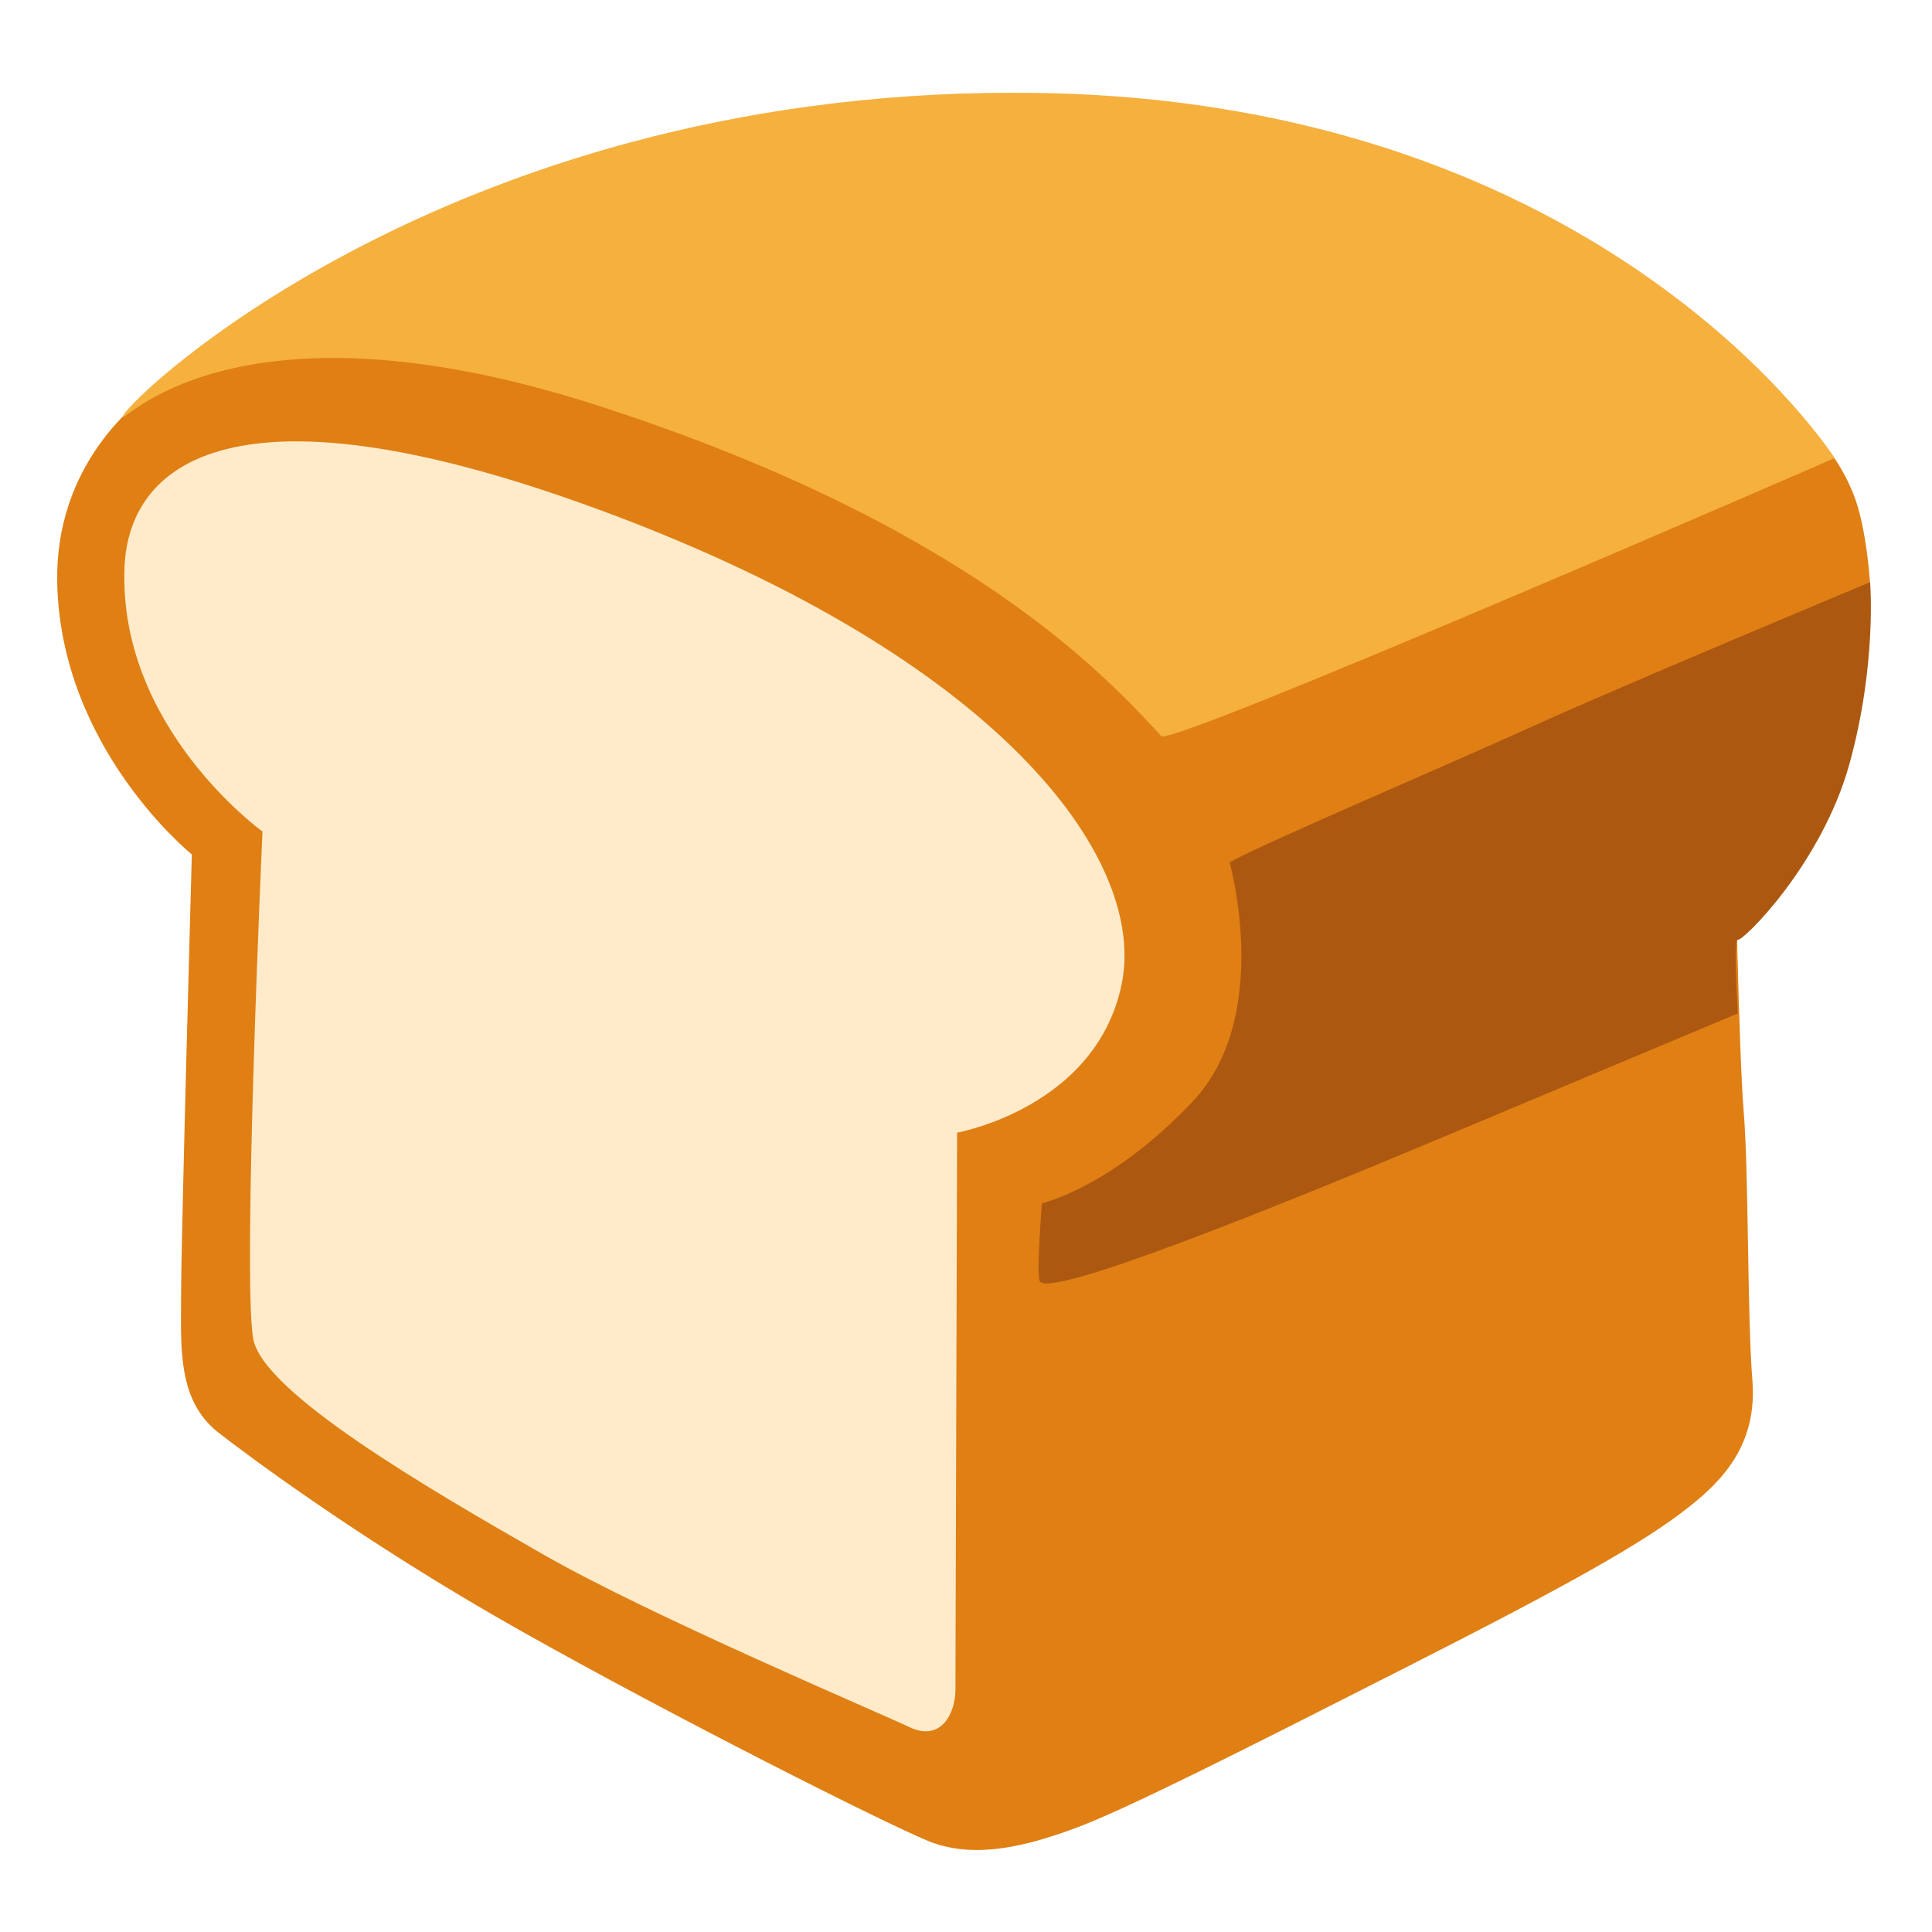
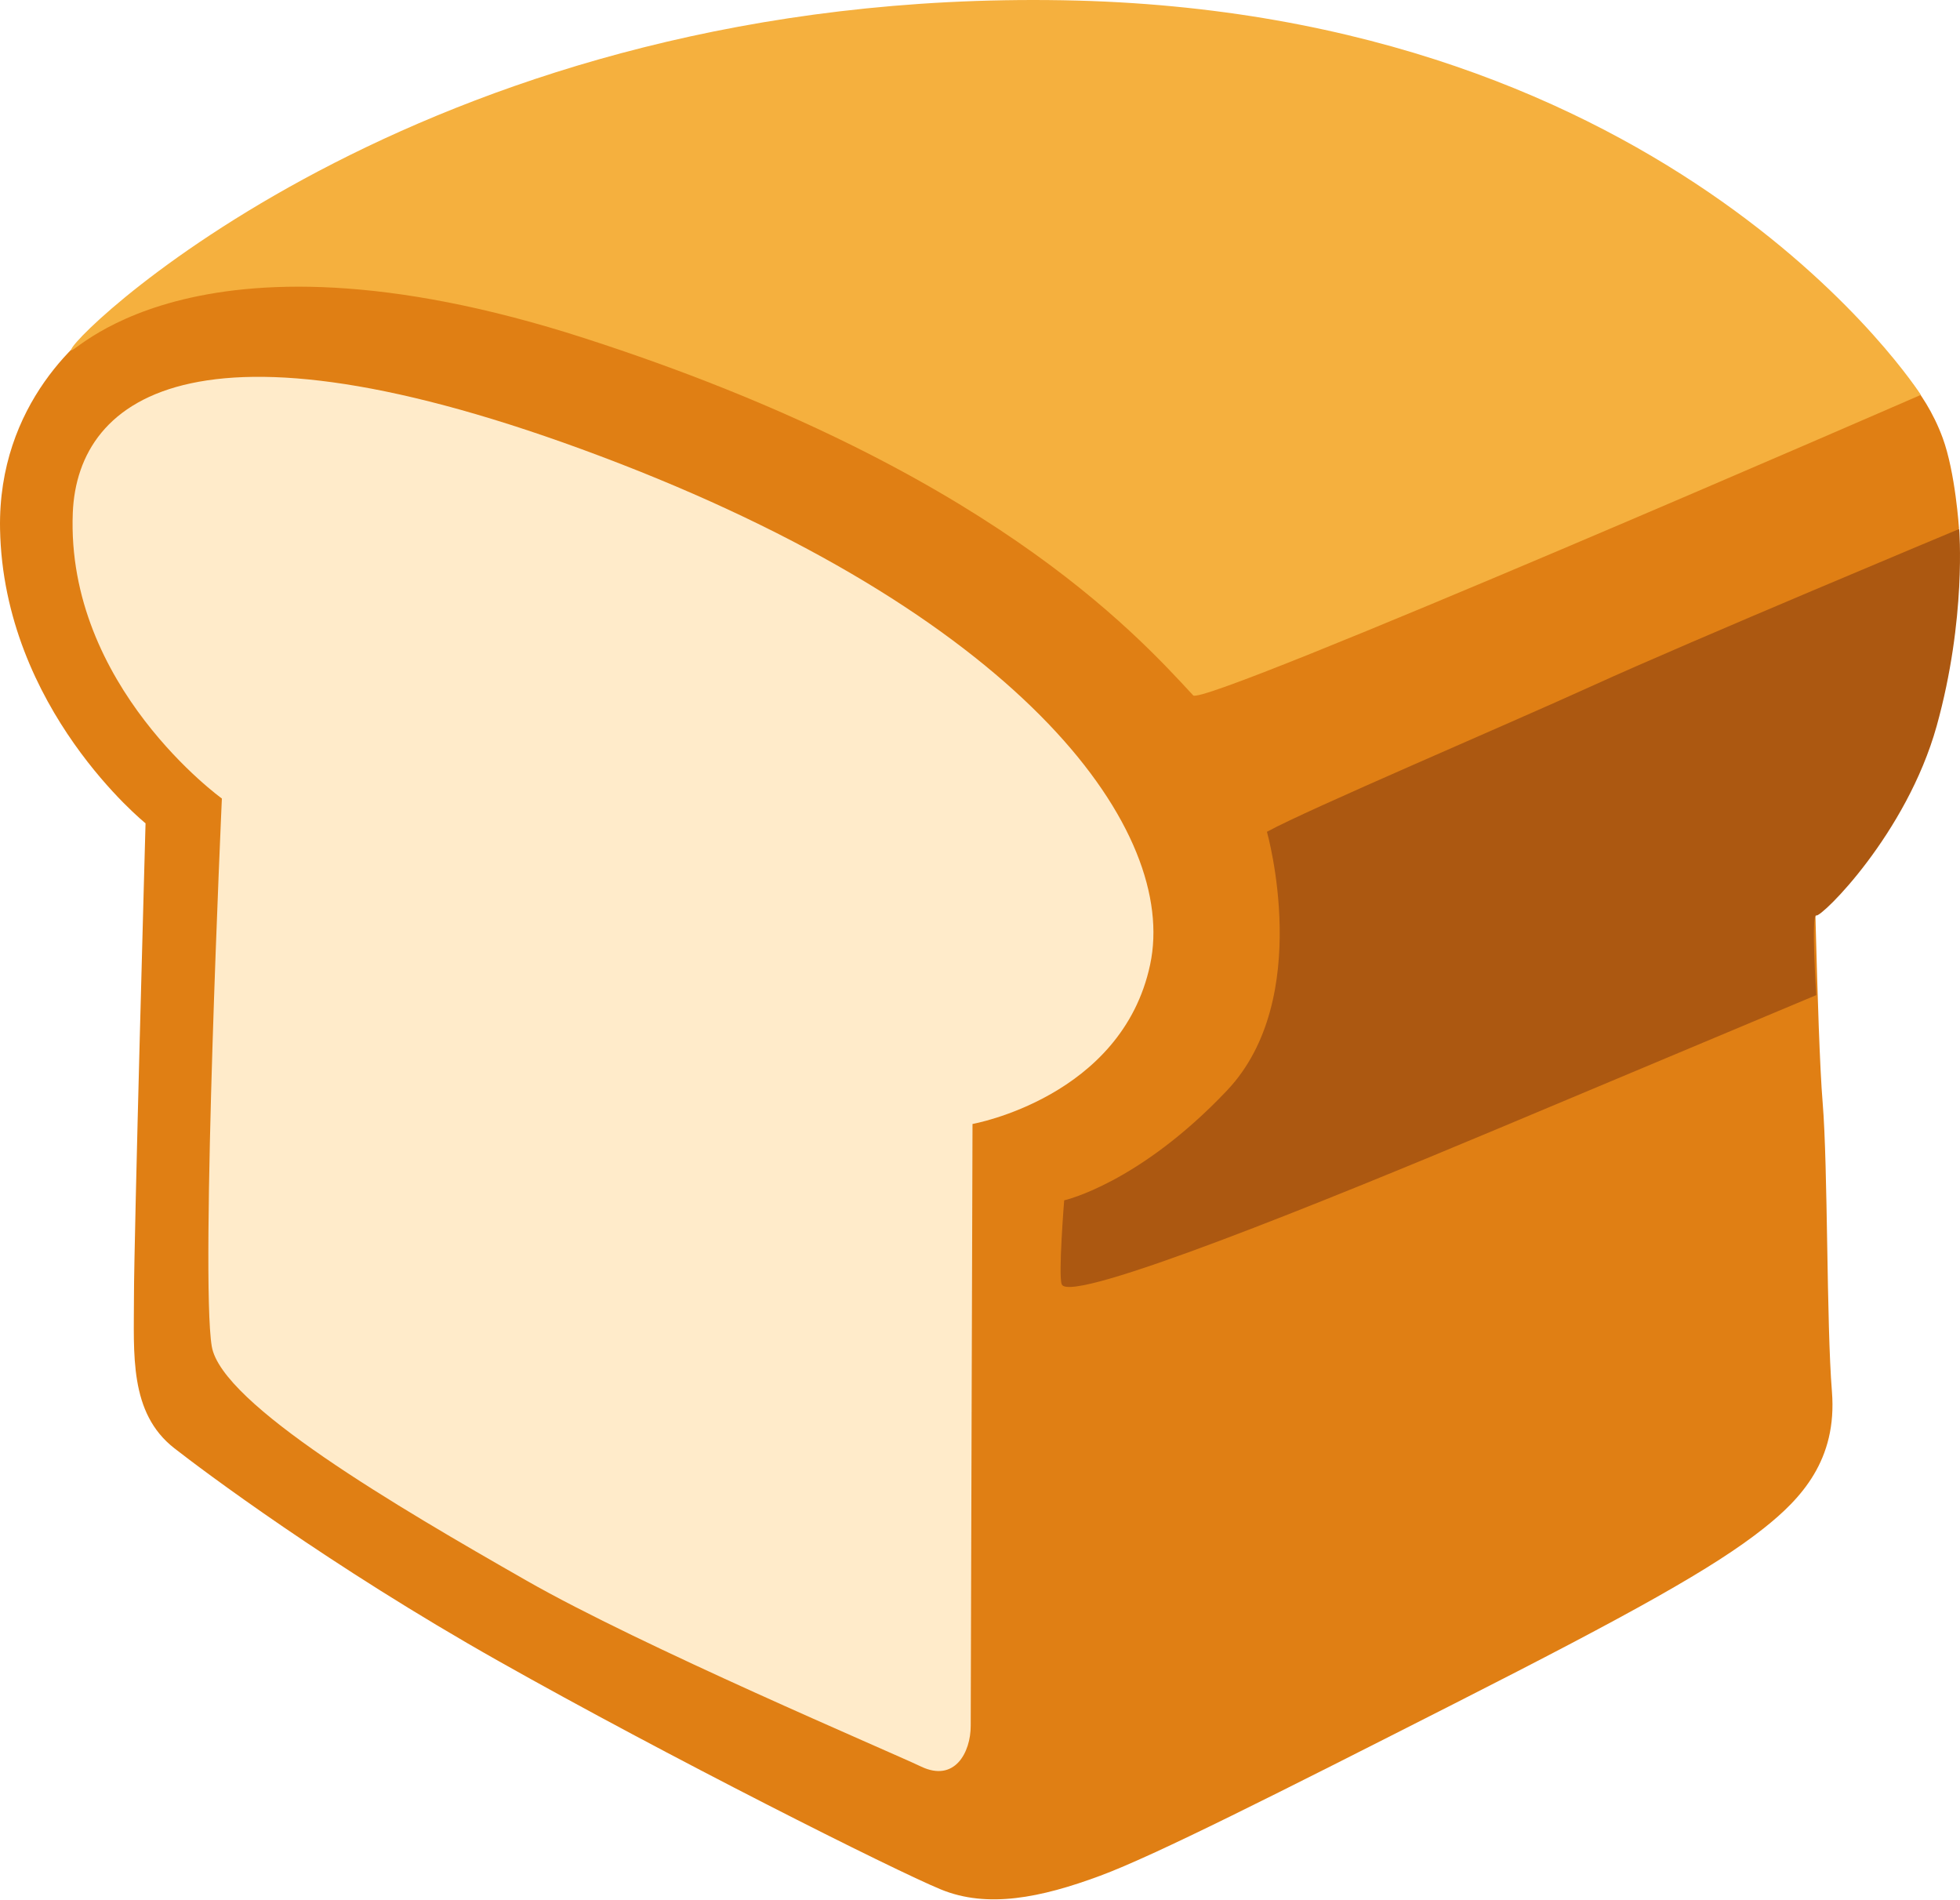
- <svg xmlns="http://www.w3.org/2000/svg" version="1.1" id="Layer_3" x="0px" y="0px" viewBox="0 0 128 128" style="enable-background:new 0 0 128 128;" xml:space="preserve">
-   <path style="fill:#E07F14;" d="M12.71,56.61c0,0-0.71,25.48-0.71,29s-0.31,7.14,2.48,9.31c1.69,1.32,9.48,7.18,19.87,13.04  s24.27,12.83,27.12,14c2.85,1.17,6.11,0.52,9.77-0.84c3.35-1.24,10.84-5.03,21.73-10.56s15.9-8.32,18.94-10.73  c2.3-1.82,4.52-4.19,4.19-8.38c-0.34-4.19-0.24-13.71-0.57-17.73c-0.34-4.02-0.6-18.73-0.6-18.73l8.96-16.45c0,0-0.22-3.43-1-5.55  c-1.16-3.16-3.31-4.86-3.31-4.86L48.91,15.74c0,0-36.07,8.52-38.07,9.68c-2,1.16-7.19,5.47-7.05,13.15  C4,49.6,12.71,56.61,12.71,56.61z" />
-   <path style="fill:#FFEBCA;" d="M17.39,55.09c0,0-1.33,29.35-0.62,33.58c0.59,3.54,11.4,9.85,19.28,14.35  c7.1,4.06,22.15,10.43,24.21,11.41c2.06,0.98,3.04-0.87,3.04-2.5s0.11-36.89,0.11-36.89s9.16-1.63,10.89-9.77  s-7.57-21.02-32.49-30.7C16.09,24.6,8.55,30.39,8.25,37.57C7.82,48.21,17.39,55.09,17.39,55.09z" />
-   <path style="fill:#AC5811;" d="M81.46,57.13c0,0,2.9,10.21-2.45,15.86c-5.42,5.72-9.98,6.73-9.98,6.73s-0.37,4.61-0.15,5.15  c0.51,1.27,16.53-5.26,26.62-9.49c8.89-3.73,19.64-8.24,19.64-8.24s-0.33-4.99,0-4.88s5.53-4.99,7.38-11.61  c1.84-6.62,1.38-12.08,1.38-12.08s-16.63,6.94-22.42,9.58C95.94,50.67,83.98,55.75,81.46,57.13z" />
-   <path style="fill:#F5B03E;" d="M76.94,48.77c0.66,0.72,44.61-18.42,44.61-18.42S106.58,6.8,68.93,6.16  C30.42,5.5,8.62,26.29,8.16,27.55c-0.36,0.98,6.96-8.59,31.48-0.67S73.32,44.85,76.94,48.77z" />
+ <svg xmlns="http://www.w3.org/2000/svg" version="1.1" width="120.164" height="116.423" viewBox="0,0,120.164,116.423">
+   <g transform="translate(-179.918,-121.7884)">
+     <g stroke="none" stroke-miterlimit="10">
+       <path d="M179.921,154.214c-0.14,-7.68 5.05,-11.99 7.05,-13.15c2,-1.16 38.07,-9.68 38.07,-9.68l70.67,12.39c0,0 2.15,1.7 3.31,4.86c0.78,2.12 1,5.55 1,5.55l-8.96,16.45c0,0 0.26,14.71 0.6,18.73c0.33,4.02 0.23,13.54 0.57,17.73c0.33,4.19 -1.89,6.56 -4.19,8.38c-3.04,2.41 -8.05,5.2 -18.94,10.73c-10.89,5.53 -18.38,9.32 -21.73,10.56c-3.66,1.36 -6.92,2.01 -9.77,0.84c-2.85,-1.17 -16.73,-8.14 -27.12,-14c-10.39,-5.86 -18.18,-11.72 -19.87,-13.04c-2.79,-2.17 -2.48,-5.79 -2.48,-9.31c0,-3.52 0.71,-29 0.71,-29c0,0 -8.71,-7.01 -8.92,-18.04z" fill="#e07f14" />
+       <path d="M184.381,153.214c0.3,-7.18 7.84,-12.97 33.56,-3c24.92,9.68 34.22,22.56 32.49,30.7c-1.73,8.14 -10.89,9.77 -10.89,9.77c0,0 -0.11,35.26 -0.11,36.89c0,1.63 -0.98,3.48 -3.04,2.5c-2.06,-0.98 -17.11,-7.35 -24.21,-11.41c-7.88,-4.5 -18.69,-10.81 -19.28,-14.35c-0.71,-4.23 0.62,-33.58 0.62,-33.58c0,0 -9.57,-6.88 -9.14,-17.52z" fill="#ffebca" />
+       <path d="M277.611,163.794c5.79,-2.64 22.42,-9.58 22.42,-9.58c0,0 0.46,5.46 -1.38,12.08c-1.85,6.62 -7.05,11.72 -7.38,11.61c-0.33,-0.11 0,4.88 0,4.88c0,0 -10.75,4.51 -19.64,8.24c-10.09,4.23 -26.11,10.76 -26.62,9.49c-0.22,-0.54 0.15,-5.15 0.15,-5.15c0,0 4.56,-1.01 9.98,-6.73c5.35,-5.65 2.45,-15.86 2.45,-15.86c2.52,-1.38 14.48,-6.46 20.02,-8.98z" fill="#ac5811" />
+       <path d="M215.771,142.524c-24.52,-7.92 -31.84,1.65 -31.48,0.67c0.46,-1.26 22.26,-22.05 60.77,-21.39c37.65,0.64 52.62,24.19 52.62,24.19c0,0 -43.95,19.14 -44.61,18.42c-3.62,-3.92 -12.78,-13.97 -37.3,-21.89z" fill="#f5b03e" />
+     </g>
+   </g>
</svg>
